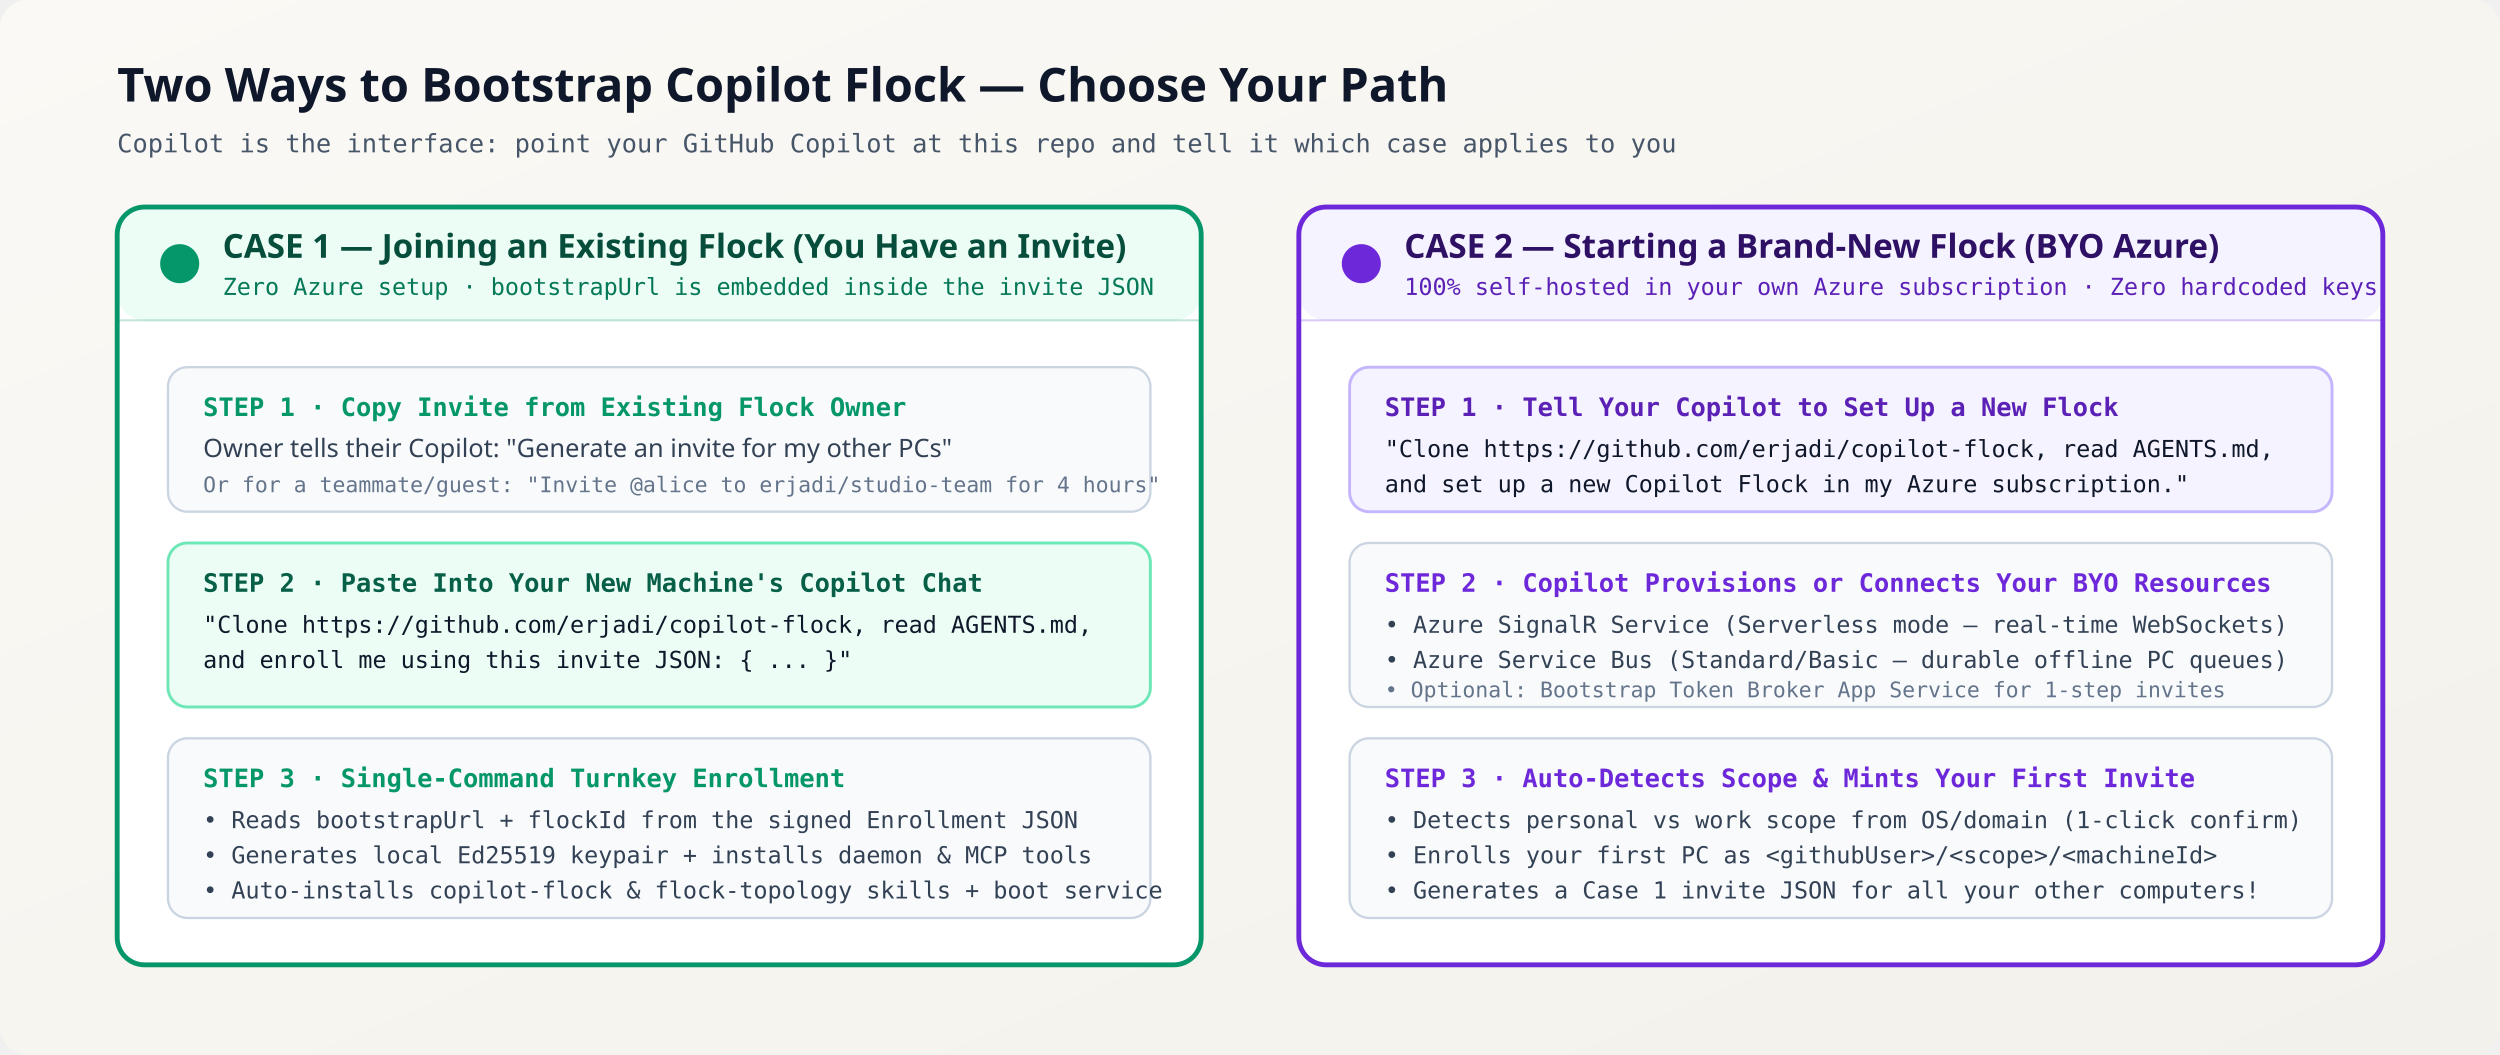
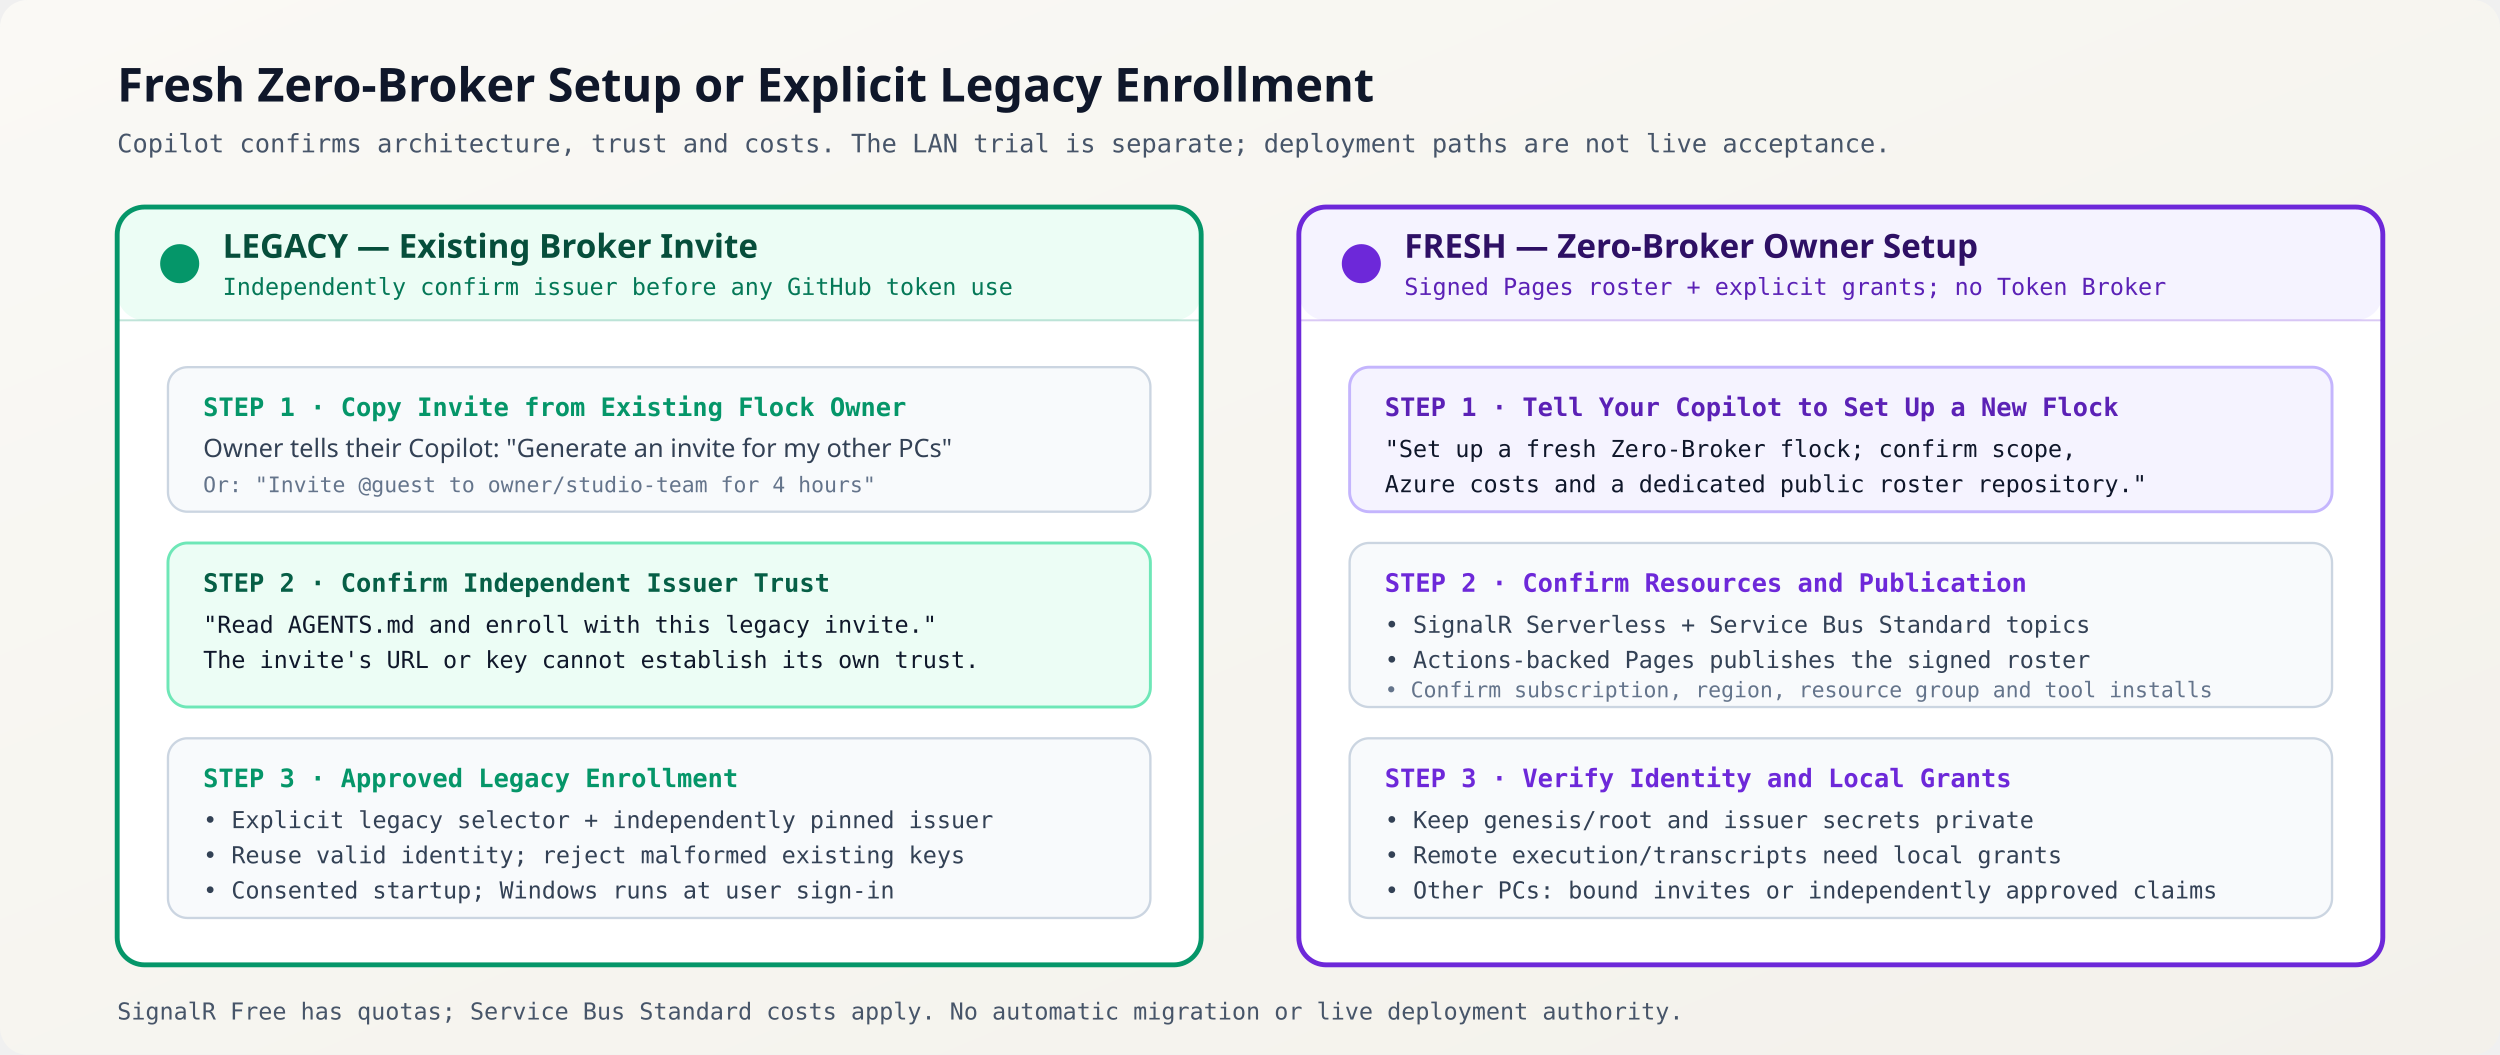
<svg xmlns="http://www.w3.org/2000/svg" viewBox="0 0 1280 540" width="1280" height="540">
  <defs>
    <linearGradient id="bgLight" x1="0" y1="0" x2="1" y2="1">
      <stop offset="0%" stop-color="#faf9f5" />
      <stop offset="100%" stop-color="#f3f1eb" />
    </linearGradient>
  </defs>
  <rect width="1280" height="540" fill="url(#bgLight)" rx="14" />
-   <text x="60" y="52" fill="#0f172a" font-family="Segoe UI, system-ui, sans-serif" font-size="24" font-weight="700">Two Ways to Bootstrap Copilot Flock — Choose Your Path</text>
-   <text x="60" y="78" fill="#475569" font-family="Consolas, monospace" font-size="13">Copilot is the interface: point your GitHub Copilot at this repo and tell it which case applies to you</text>
+   <text x="60" y="52" fill="#0f172a" font-family="Segoe UI, system-ui, sans-serif" font-size="24" font-weight="700">Fresh Zero-Broker Setup or Explicit Legacy Enrollment</text>
+   <text x="60" y="78" fill="#475569" font-family="Consolas, monospace" font-size="13">Copilot confirms architecture, trust and costs. The LAN trial is separate; deployment paths are not live acceptance.</text>
  <g transform="translate(60, 106)">
    <rect width="555" height="388" rx="14" fill="#ffffff" />
    <rect width="555" height="58" rx="14" fill="#ecfdf5" />
    <line x1="0" y1="58" x2="555" y2="58" stroke="#059669" stroke-opacity="0.25" />
    <rect width="555" height="388" rx="14" fill="none" stroke="#059669" stroke-width="2.5" />
    <circle cx="32" cy="29" r="10" fill="#059669" />
-     <text x="54" y="26" fill="#064e3b" font-family="Segoe UI, system-ui, sans-serif" font-size="17" font-weight="700">CASE 1 — Joining an Existing Flock (You Have an Invite)</text>
-     <text x="54" y="45" fill="#047857" font-family="Consolas, monospace" font-size="12">Zero Azure setup · bootstrapUrl is embedded inside the invite JSON</text>
+     <text x="54" y="26" fill="#064e3b" font-family="Segoe UI, system-ui, sans-serif" font-size="17" font-weight="700">LEGACY — Existing Broker Invite</text>
+     <text x="54" y="45" fill="#047857" font-family="Consolas, monospace" font-size="12">Independently confirm issuer before any GitHub token use</text>
    <g transform="translate(26, 82)">
      <rect width="503" height="74" rx="10" fill="#f8fafc" stroke="#cbd5e1" stroke-width="1.2" />
      <text x="18" y="25" fill="#059669" font-family="Consolas, monospace" font-size="13" font-weight="700">STEP 1 · Copy Invite from Existing Flock Owner</text>
      <text x="18" y="46" fill="#334155" font-family="Segoe UI, system-ui, sans-serif" font-size="13">Owner tells their Copilot: "Generate an invite for my other PCs"</text>
-       <text x="18" y="64" fill="#64748b" font-family="Consolas, monospace" font-size="11">Or for a teammate/guest: "Invite @alice to erjadi/studio-team for 4 hours"</text>
+       <text x="18" y="64" fill="#64748b" font-family="Consolas, monospace" font-size="11">Or: "Invite @guest to owner/studio-team for 4 hours"</text>
    </g>
    <g transform="translate(26, 172)">
      <rect width="503" height="84" rx="10" fill="#ecfdf5" stroke="#6ee7b7" stroke-width="1.5" />
-       <text x="18" y="25" fill="#065f46" font-family="Consolas, monospace" font-size="13" font-weight="700">STEP 2 · Paste Into Your New Machine's Copilot Chat</text>
-       <text x="18" y="46" fill="#0f172a" font-family="Consolas, monospace" font-size="12">"Clone https://github.com/erjadi/copilot-flock, read AGENTS.md,</text>
-       <text x="18" y="64" fill="#0f172a" font-family="Consolas, monospace" font-size="12">and enroll me using this invite JSON: { ... }"</text>
+       <text x="18" y="25" fill="#065f46" font-family="Consolas, monospace" font-size="13" font-weight="700">STEP 2 · Confirm Independent Issuer Trust</text>
+       <text x="18" y="46" fill="#0f172a" font-family="Consolas, monospace" font-size="12">"Read AGENTS.md and enroll with this legacy invite."</text>
+       <text x="18" y="64" fill="#0f172a" font-family="Consolas, monospace" font-size="12">The invite's URL or key cannot establish its own trust.</text>
    </g>
    <g transform="translate(26, 272)">
      <rect width="503" height="92" rx="10" fill="#f8fafc" stroke="#cbd5e1" stroke-width="1.2" />
-       <text x="18" y="25" fill="#059669" font-family="Consolas, monospace" font-size="13" font-weight="700">STEP 3 · Single-Command Turnkey Enrollment</text>
-       <text x="18" y="46" fill="#334155" font-family="Consolas, monospace" font-size="12">• Reads bootstrapUrl + flockId from the signed Enrollment JSON</text>
-       <text x="18" y="64" fill="#334155" font-family="Consolas, monospace" font-size="12">• Generates local Ed25519 keypair + installs daemon &amp; MCP tools</text>
-       <text x="18" y="82" fill="#334155" font-family="Consolas, monospace" font-size="12">• Auto-installs copilot-flock &amp; flock-topology skills + boot service</text>
+       <text x="18" y="25" fill="#059669" font-family="Consolas, monospace" font-size="13" font-weight="700">STEP 3 · Approved Legacy Enrollment</text>
+       <text x="18" y="46" fill="#334155" font-family="Consolas, monospace" font-size="12">• Explicit legacy selector + independently pinned issuer</text>
+       <text x="18" y="64" fill="#334155" font-family="Consolas, monospace" font-size="12">• Reuse valid identity; reject malformed existing keys</text>
+       <text x="18" y="82" fill="#334155" font-family="Consolas, monospace" font-size="12">• Consented startup; Windows runs at user sign-in</text>
    </g>
  </g>
  <g transform="translate(665, 106)">
    <rect width="555" height="388" rx="14" fill="#ffffff" />
    <rect width="555" height="58" rx="14" fill="#f5f3ff" />
    <line x1="0" y1="58" x2="555" y2="58" stroke="#6d28d9" stroke-opacity="0.25" />
    <rect width="555" height="388" rx="14" fill="none" stroke="#6d28d9" stroke-width="2.5" />
    <circle cx="32" cy="29" r="10" fill="#6d28d9" />
-     <text x="54" y="26" fill="#2e1065" font-family="Segoe UI, system-ui, sans-serif" font-size="17" font-weight="700">CASE 2 — Starting a Brand-New Flock (BYO Azure)</text>
-     <text x="54" y="45" fill="#5b21b6" font-family="Consolas, monospace" font-size="12">100% self-hosted in your own Azure subscription · Zero hardcoded keys</text>
+     <text x="54" y="26" fill="#2e1065" font-family="Segoe UI, system-ui, sans-serif" font-size="17" font-weight="700">FRESH — Zero-Broker Owner Setup</text>
+     <text x="54" y="45" fill="#5b21b6" font-family="Consolas, monospace" font-size="12">Signed Pages roster + explicit grants; no Token Broker</text>
    <g transform="translate(26, 82)">
      <rect width="503" height="74" rx="10" fill="#f5f3ff" stroke="#c4b5fd" stroke-width="1.5" />
      <text x="18" y="25" fill="#5b21b6" font-family="Consolas, monospace" font-size="13" font-weight="700">STEP 1 · Tell Your Copilot to Set Up a New Flock</text>
-       <text x="18" y="46" fill="#0f172a" font-family="Consolas, monospace" font-size="12">"Clone https://github.com/erjadi/copilot-flock, read AGENTS.md,</text>
-       <text x="18" y="64" fill="#0f172a" font-family="Consolas, monospace" font-size="12">and set up a new Copilot Flock in my Azure subscription."</text>
+       <text x="18" y="46" fill="#0f172a" font-family="Consolas, monospace" font-size="12">"Set up a fresh Zero-Broker flock; confirm scope,</text>
+       <text x="18" y="64" fill="#0f172a" font-family="Consolas, monospace" font-size="12">Azure costs and a dedicated public roster repository."</text>
    </g>
    <g transform="translate(26, 172)">
      <rect width="503" height="84" rx="10" fill="#f8fafc" stroke="#cbd5e1" stroke-width="1.2" />
-       <text x="18" y="25" fill="#6d28d9" font-family="Consolas, monospace" font-size="13" font-weight="700">STEP 2 · Copilot Provisions or Connects Your BYO Resources</text>
-       <text x="18" y="46" fill="#334155" font-family="Consolas, monospace" font-size="12">• Azure SignalR Service (Serverless mode — real-time WebSockets)</text>
-       <text x="18" y="64" fill="#334155" font-family="Consolas, monospace" font-size="12">• Azure Service Bus (Standard/Basic — durable offline PC queues)</text>
-       <text x="18" y="79" fill="#64748b" font-family="Consolas, monospace" font-size="11">• Optional: Bootstrap Token Broker App Service for 1-step invites</text>
+       <text x="18" y="25" fill="#6d28d9" font-family="Consolas, monospace" font-size="13" font-weight="700">STEP 2 · Confirm Resources and Publication</text>
+       <text x="18" y="46" fill="#334155" font-family="Consolas, monospace" font-size="12">• SignalR Serverless + Service Bus Standard topics</text>
+       <text x="18" y="64" fill="#334155" font-family="Consolas, monospace" font-size="12">• Actions-backed Pages publishes the signed roster</text>
+       <text x="18" y="79" fill="#64748b" font-family="Consolas, monospace" font-size="11">• Confirm subscription, region, resource group and tool installs</text>
    </g>
    <g transform="translate(26, 272)">
      <rect width="503" height="92" rx="10" fill="#f8fafc" stroke="#cbd5e1" stroke-width="1.2" />
-       <text x="18" y="25" fill="#6d28d9" font-family="Consolas, monospace" font-size="13" font-weight="700">STEP 3 · Auto-Detects Scope &amp; Mints Your First Invite</text>
-       <text x="18" y="46" fill="#334155" font-family="Consolas, monospace" font-size="12">• Detects personal vs work scope from OS/domain (1-click confirm)</text>
-       <text x="18" y="64" fill="#334155" font-family="Consolas, monospace" font-size="12">• Enrolls your first PC as &lt;githubUser&gt;/&lt;scope&gt;/&lt;machineId&gt;</text>
-       <text x="18" y="82" fill="#334155" font-family="Consolas, monospace" font-size="12">• Generates a Case 1 invite JSON for all your other computers!</text>
+       <text x="18" y="25" fill="#6d28d9" font-family="Consolas, monospace" font-size="13" font-weight="700">STEP 3 · Verify Identity and Local Grants</text>
+       <text x="18" y="46" fill="#334155" font-family="Consolas, monospace" font-size="12">• Keep genesis/root and issuer secrets private</text>
+       <text x="18" y="64" fill="#334155" font-family="Consolas, monospace" font-size="12">• Remote execution/transcripts need local grants</text>
+       <text x="18" y="82" fill="#334155" font-family="Consolas, monospace" font-size="12">• Other PCs: bound invites or independently approved claims</text>
    </g>
  </g>
+   <text x="60" y="522" fill="#475569" font-family="Consolas, monospace" font-size="12">SignalR Free has quotas; Service Bus Standard costs apply. No automatic migration or live deployment authority.</text>
</svg>
